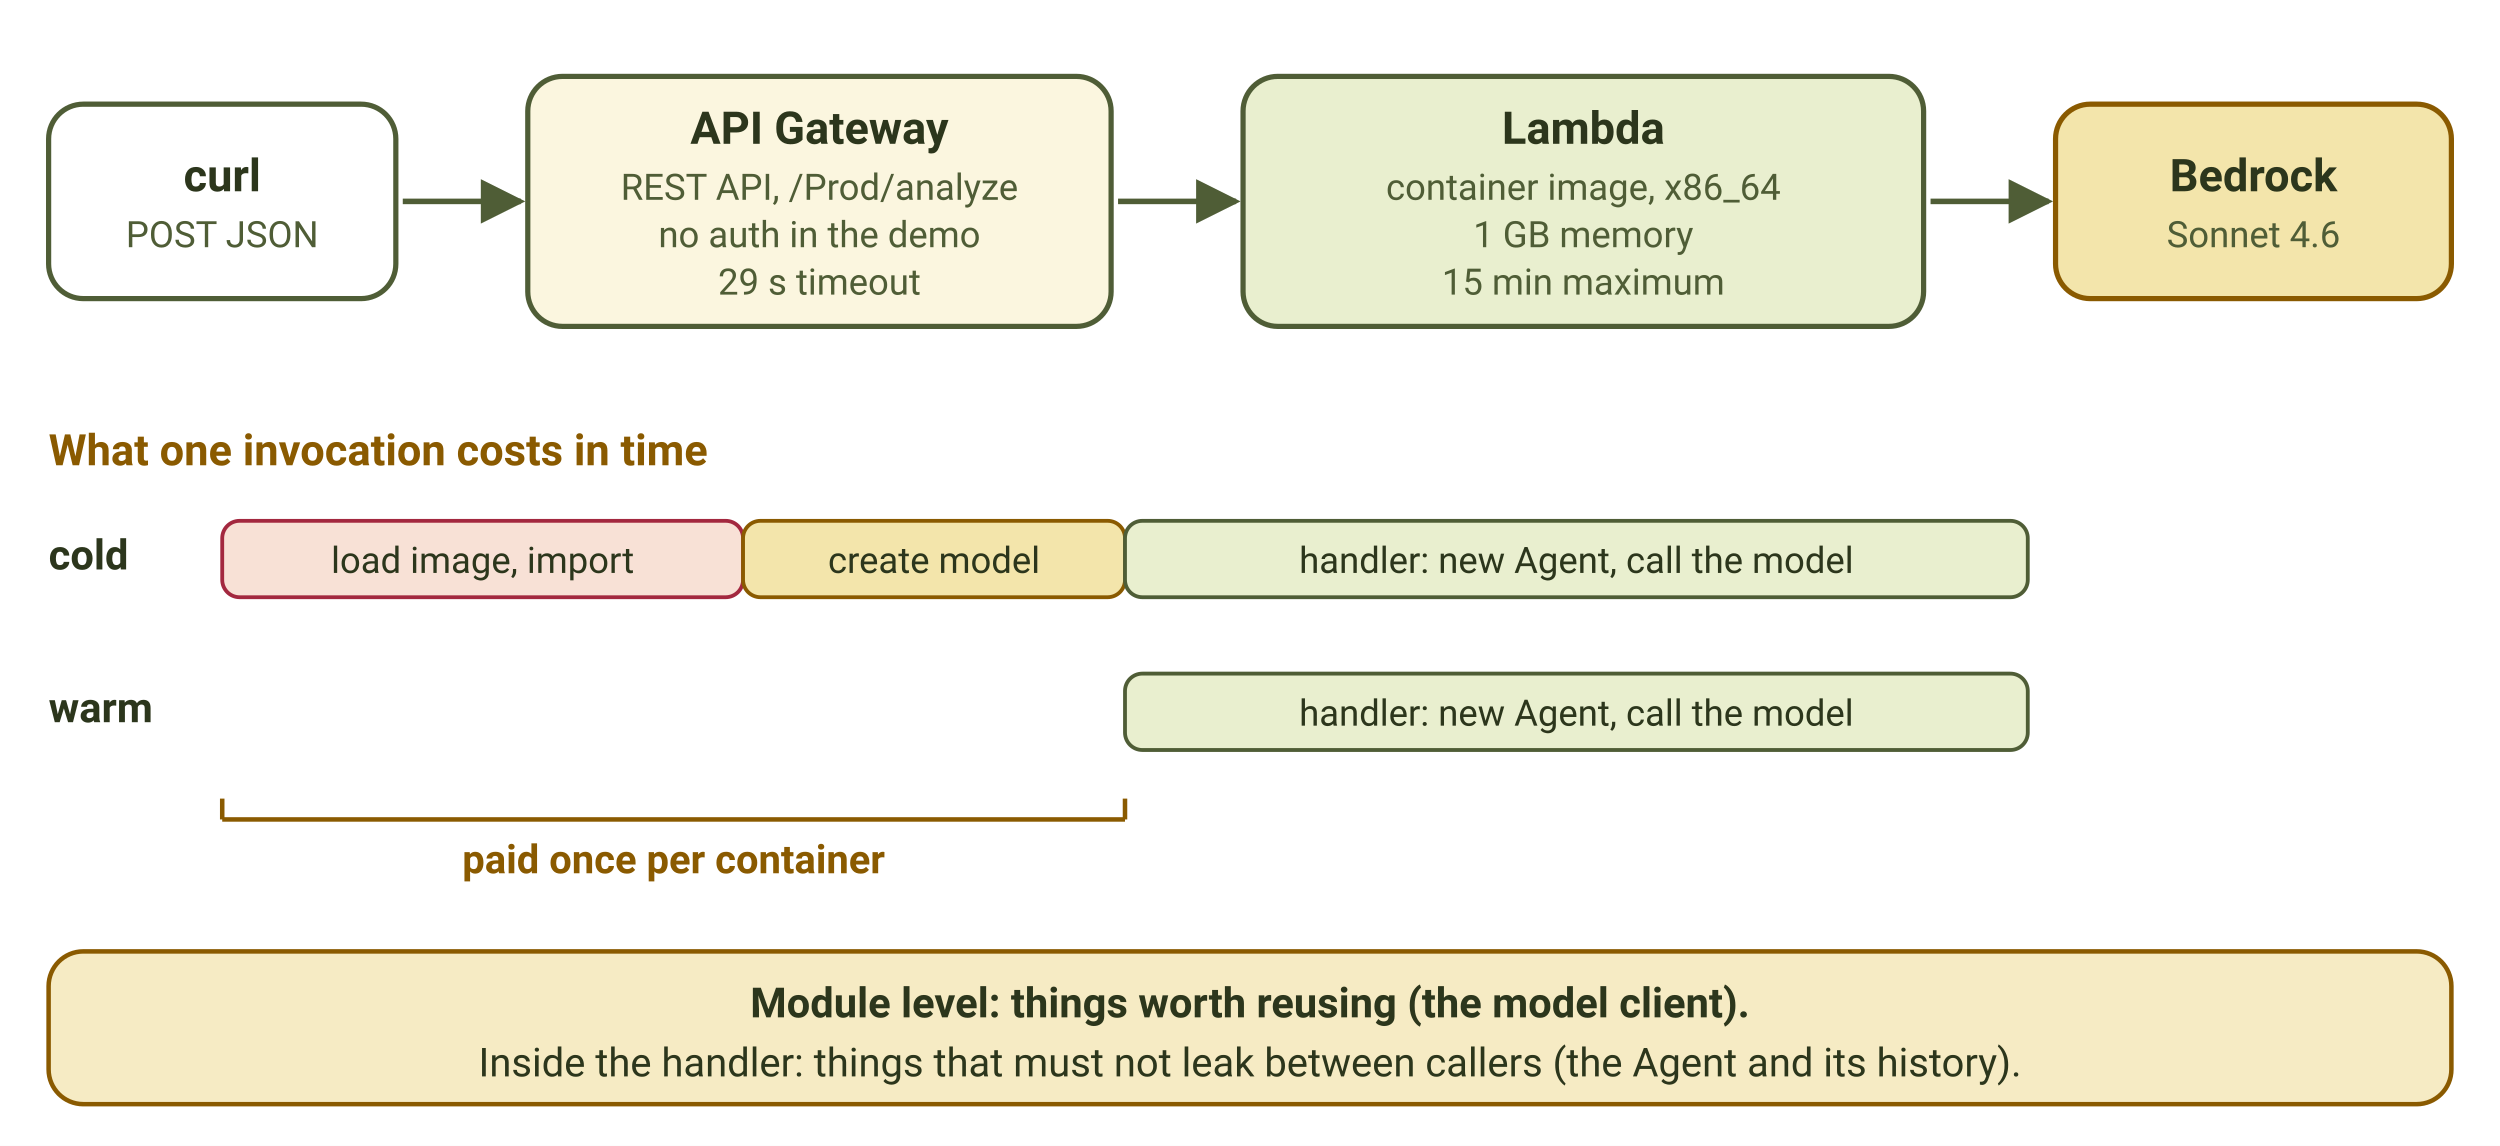
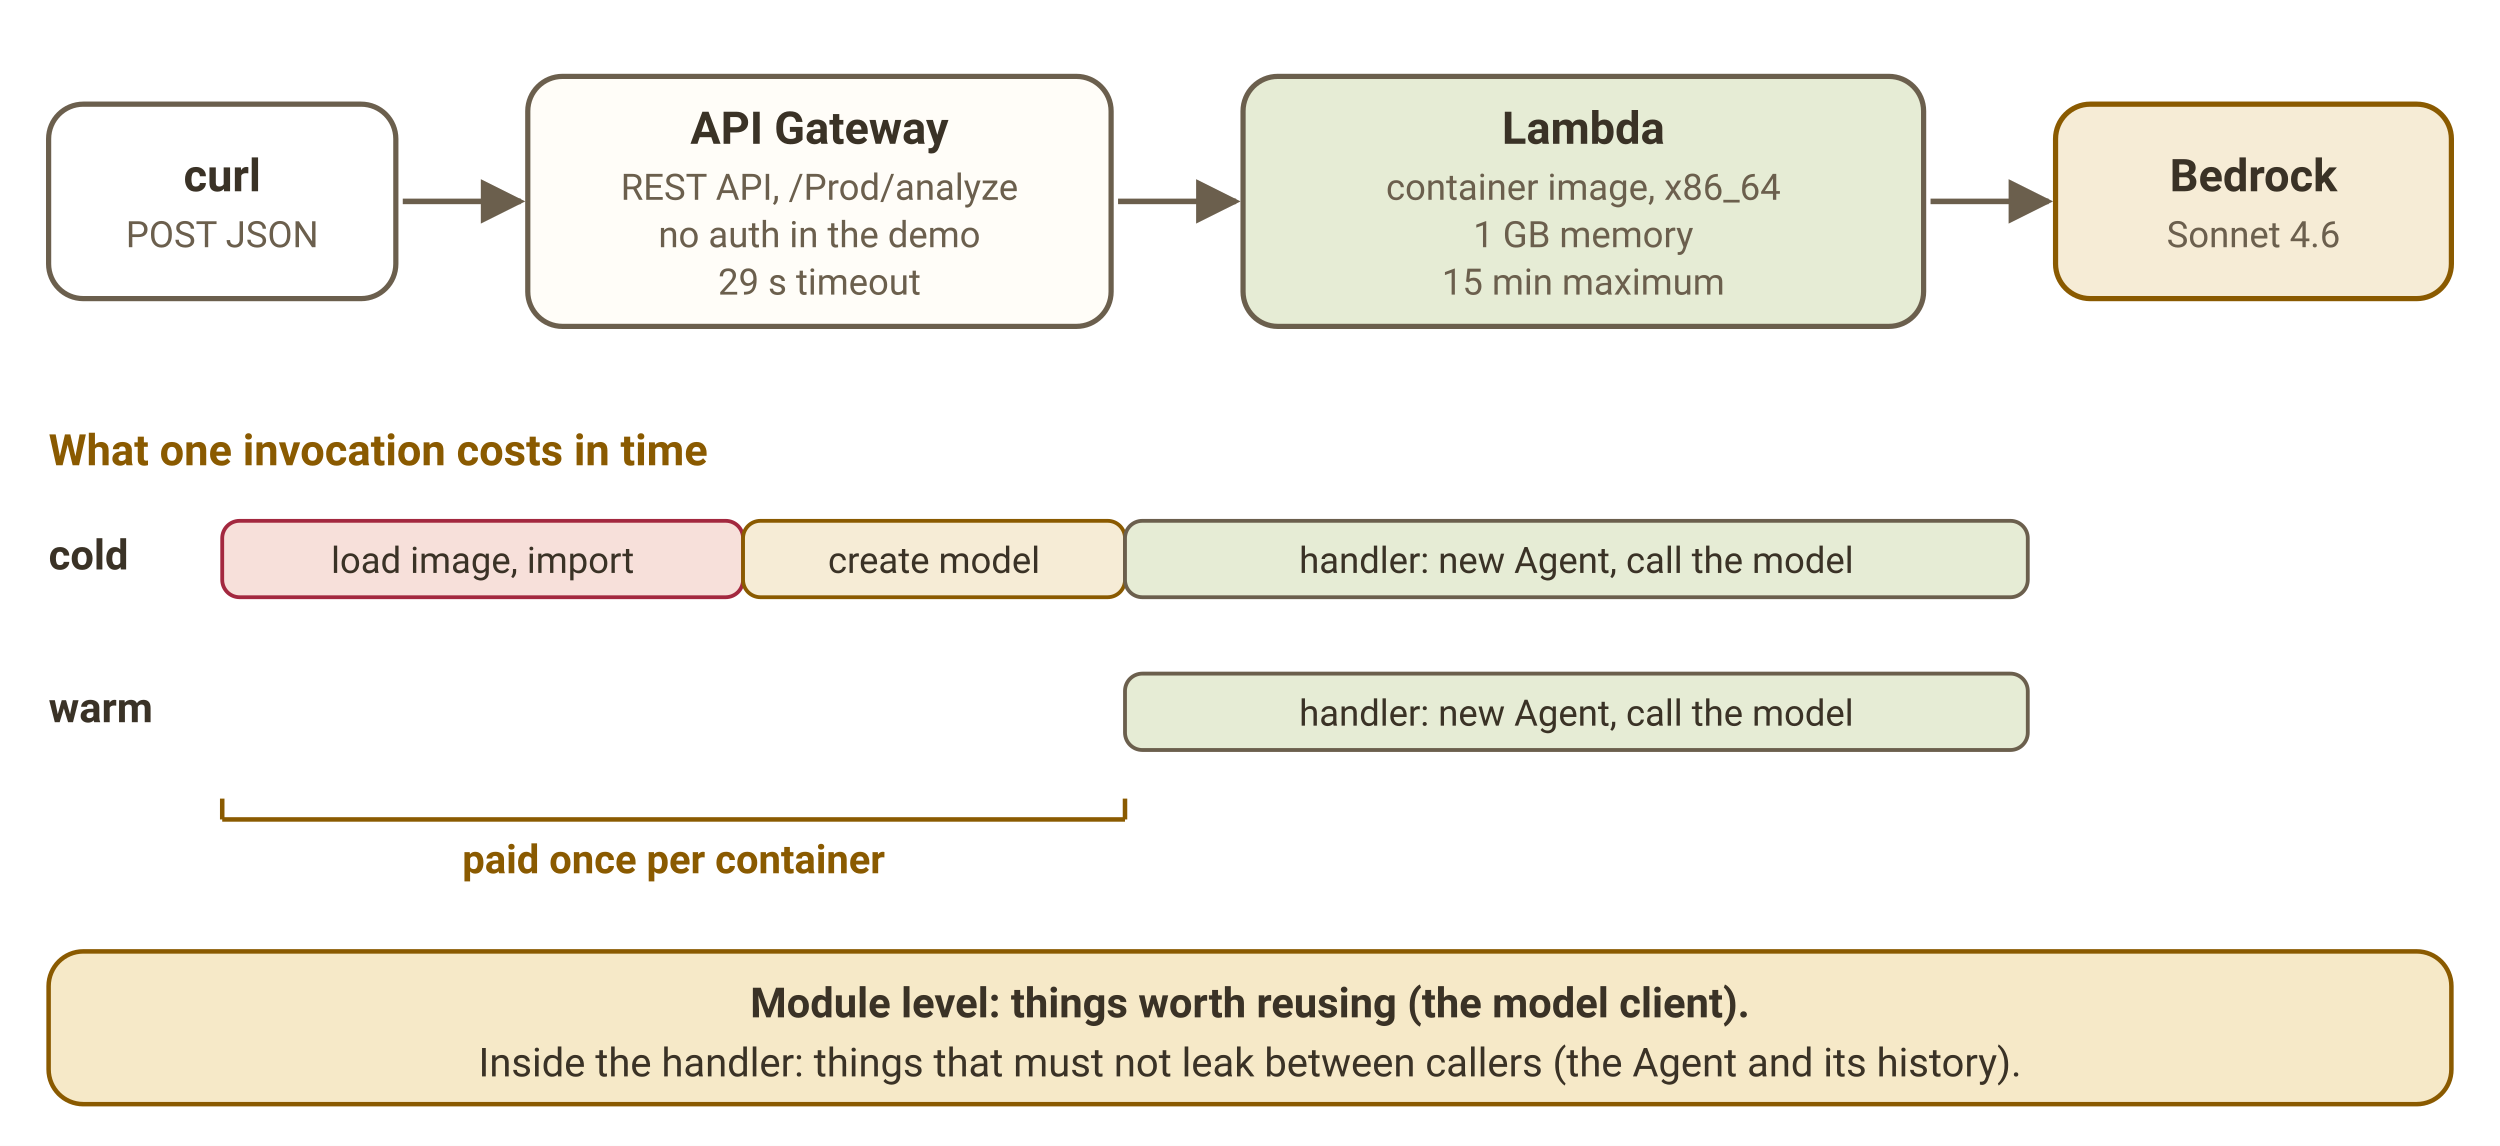
<svg xmlns="http://www.w3.org/2000/svg" viewBox="0 0 720 330" width="720" height="330" font-family="system-ui, -apple-system, 'Segoe UI', Roboto, Helvetica, Arial, sans-serif" role="img">
  <defs>
    <marker id="ah-4f5d36" viewBox="0 0 10 10" refX="9" refY="5" markerWidth="8" markerHeight="8" orient="auto-start-reverse">
-       <path d="M0 0 L10 5 L0 10 z" fill="#4f5d36" />
+       <path d="M0 0 L10 5 L0 10 z" fill="#6b5f4d" />
    </marker>
  </defs>
  <rect width="720" height="330" fill="#ffffff" />
-   <rect x="14" y="30" width="100" height="56" rx="10" fill="#ffffff" stroke="#4f5d36" stroke-width="1.5" />
-   <text x="64" y="55.075" font-size="13" font-weight="700" fill="#2c361c" text-anchor="middle">curl</text>
-   <text x="64" y="71.195" font-size="10.5" font-weight="400" fill="#4f5d36" text-anchor="middle">POST JSON</text>
-   <line x1="116" y1="58" x2="150" y2="58" stroke="#4f5d36" stroke-width="1.6" marker-end="url(#ah-4f5d36)" />
-   <rect x="152" y="22" width="168" height="72" rx="10" fill="#fbf6df" stroke="#4f5d36" stroke-width="1.5" />
-   <text x="236" y="41.425" font-size="13" font-weight="700" fill="#2c361c" text-anchor="middle">API Gateway</text>
-   <text x="236" y="57.545" font-size="10.5" font-weight="400" fill="#4f5d36" text-anchor="middle">REST API, /Prod/analyze</text>
-   <text x="236" y="71.195" font-size="10.5" font-weight="400" fill="#4f5d36" text-anchor="middle">no auth in the demo</text>
-   <text x="236" y="84.845" font-size="10.5" font-weight="400" fill="#4f5d36" text-anchor="middle">29 s timeout</text>
-   <line x1="322" y1="58" x2="356" y2="58" stroke="#4f5d36" stroke-width="1.6" marker-end="url(#ah-4f5d36)" />
-   <rect x="358" y="22" width="196" height="72" rx="10" fill="#e9efcf" stroke="#4f5d36" stroke-width="1.5" />
-   <text x="456" y="41.425" font-size="13" font-weight="700" fill="#2c361c" text-anchor="middle">Lambda</text>
-   <text x="456" y="57.545" font-size="10.5" font-weight="400" fill="#4f5d36" text-anchor="middle">container image, x86_64</text>
-   <text x="456" y="71.195" font-size="10.5" font-weight="400" fill="#4f5d36" text-anchor="middle">1 GB memory</text>
-   <text x="456" y="84.845" font-size="10.5" font-weight="400" fill="#4f5d36" text-anchor="middle">15 min maximum</text>
-   <line x1="556" y1="58" x2="590" y2="58" stroke="#4f5d36" stroke-width="1.6" marker-end="url(#ah-4f5d36)" />
-   <rect x="592" y="30" width="114" height="56" rx="10" fill="#f3e5ab" stroke="#8a5a00" stroke-width="1.5" />
-   <text x="649" y="55.075" font-size="13" font-weight="700" fill="#2c361c" text-anchor="middle">Bedrock</text>
-   <text x="649" y="71.195" font-size="10.5" font-weight="400" fill="#4f5d36" text-anchor="middle">Sonnet 4.6</text>
+   <rect x="14" y="30" width="100" height="56" rx="10" fill="#ffffff" stroke="#6b5f4d" stroke-width="1.5" />
+   <text x="64" y="55.075" font-size="13" font-weight="700" fill="#3a3226" text-anchor="middle">curl</text>
+   <text x="64" y="71.195" font-size="10.5" font-weight="400" fill="#6b5f4d" text-anchor="middle">POST JSON</text>
+   <line x1="116" y1="58" x2="150" y2="58" stroke="#6b5f4d" stroke-width="1.6" marker-end="url(#ah-4f5d36)" />
+   <rect x="152" y="22" width="168" height="72" rx="10" fill="#fffdf8" stroke="#6b5f4d" stroke-width="1.5" />
+   <text x="236" y="41.425" font-size="13" font-weight="700" fill="#3a3226" text-anchor="middle">API Gateway</text>
+   <text x="236" y="57.545" font-size="10.5" font-weight="400" fill="#6b5f4d" text-anchor="middle">REST API, /Prod/analyze</text>
+   <text x="236" y="71.195" font-size="10.5" font-weight="400" fill="#6b5f4d" text-anchor="middle">no auth in the demo</text>
+   <text x="236" y="84.845" font-size="10.5" font-weight="400" fill="#6b5f4d" text-anchor="middle">29 s timeout</text>
+   <line x1="322" y1="58" x2="356" y2="58" stroke="#6b5f4d" stroke-width="1.6" marker-end="url(#ah-4f5d36)" />
+   <rect x="358" y="22" width="196" height="72" rx="10" fill="#e6ecd5" stroke="#6b5f4d" stroke-width="1.5" />
+   <text x="456" y="41.425" font-size="13" font-weight="700" fill="#3a3226" text-anchor="middle">Lambda</text>
+   <text x="456" y="57.545" font-size="10.5" font-weight="400" fill="#6b5f4d" text-anchor="middle">container image, x86_64</text>
+   <text x="456" y="71.195" font-size="10.5" font-weight="400" fill="#6b5f4d" text-anchor="middle">1 GB memory</text>
+   <text x="456" y="84.845" font-size="10.5" font-weight="400" fill="#6b5f4d" text-anchor="middle">15 min maximum</text>
+   <line x1="556" y1="58" x2="590" y2="58" stroke="#6b5f4d" stroke-width="1.6" marker-end="url(#ah-4f5d36)" />
+   <rect x="592" y="30" width="114" height="56" rx="10" fill="#f6ecd6" stroke="#8a5a00" stroke-width="1.5" />
+   <text x="649" y="55.075" font-size="13" font-weight="700" fill="#3a3226" text-anchor="middle">Bedrock</text>
+   <text x="649" y="71.195" font-size="10.5" font-weight="400" fill="#6b5f4d" text-anchor="middle">Sonnet 4.6</text>
  <text x="14" y="134" font-size="12.5" font-weight="700" fill="#8a5a00" text-anchor="start">What one invocation costs in time</text>
-   <text x="14" y="164" font-size="12" font-weight="700" fill="#2c361c" text-anchor="start">cold</text>
-   <rect x="64" y="150" width="150" height="22" rx="5" fill="#f8e1d6" stroke="#a3283f" stroke-width="1.1" />
-   <text x="139" y="165" font-size="10.5" font-weight="400" fill="#2c361c" text-anchor="middle">load image, import</text>
-   <rect x="214" y="150" width="110" height="22" rx="5" fill="#f3e5ab" stroke="#8a5a00" stroke-width="1.1" />
-   <text x="269" y="165" font-size="10.5" font-weight="400" fill="#2c361c" text-anchor="middle">create model</text>
-   <rect x="324" y="150" width="260" height="22" rx="5" fill="#e9efcf" stroke="#4f5d36" stroke-width="1.1" />
-   <text x="454" y="165" font-size="10.5" font-weight="400" fill="#2c361c" text-anchor="middle">handler: new Agent, call the model</text>
-   <text x="14" y="208" font-size="12" font-weight="700" fill="#2c361c" text-anchor="start">warm</text>
-   <rect x="324" y="194" width="260" height="22" rx="5" fill="#e9efcf" stroke="#4f5d36" stroke-width="1.1" />
-   <text x="454" y="209" font-size="10.5" font-weight="400" fill="#2c361c" text-anchor="middle">handler: new Agent, call the model</text>
+   <text x="14" y="164" font-size="12" font-weight="700" fill="#3a3226" text-anchor="start">cold</text>
+   <rect x="64" y="150" width="150" height="22" rx="5" fill="#f7e0da" stroke="#a3283f" stroke-width="1.1" />
+   <text x="139" y="165" font-size="10.5" font-weight="400" fill="#3a3226" text-anchor="middle">load image, import</text>
+   <rect x="214" y="150" width="110" height="22" rx="5" fill="#f6ecd6" stroke="#8a5a00" stroke-width="1.1" />
+   <text x="269" y="165" font-size="10.5" font-weight="400" fill="#3a3226" text-anchor="middle">create model</text>
+   <rect x="324" y="150" width="260" height="22" rx="5" fill="#e6ecd5" stroke="#6b5f4d" stroke-width="1.1" />
+   <text x="454" y="165" font-size="10.5" font-weight="400" fill="#3a3226" text-anchor="middle">handler: new Agent, call the model</text>
+   <text x="14" y="208" font-size="12" font-weight="700" fill="#3a3226" text-anchor="start">warm</text>
+   <rect x="324" y="194" width="260" height="22" rx="5" fill="#e6ecd5" stroke="#6b5f4d" stroke-width="1.1" />
+   <text x="454" y="209" font-size="10.5" font-weight="400" fill="#3a3226" text-anchor="middle">handler: new Agent, call the model</text>
  <line x1="64" y1="236" x2="324" y2="236" stroke="#8a5a00" stroke-width="1.3" />
  <line x1="64" y1="236" x2="64" y2="230" stroke="#8a5a00" stroke-width="1.3" />
  <line x1="324" y1="236" x2="324" y2="230" stroke="#8a5a00" stroke-width="1.3" />
  <text x="194" y="251.5" font-size="11.5" font-weight="700" fill="#8a5a00" text-anchor="middle">paid once per container</text>
-   <rect x="14" y="274" width="692" height="44" rx="10" fill="#f6ebc4" stroke="#8a5a00" stroke-width="1.3" />
-   <text x="360" y="293" font-size="12" font-weight="700" fill="#2c361c" text-anchor="middle">Module level: things worth reusing (the model client).</text>
-   <text x="360" y="310" font-size="11.5" font-weight="400" fill="#2c361c" text-anchor="middle">Inside the handler: things that must not leak between callers (the Agent and its history).</text>
+   <rect x="14" y="274" width="692" height="44" rx="10" fill="#f6e9c8" stroke="#8a5a00" stroke-width="1.3" />
+   <text x="360" y="293" font-size="12" font-weight="700" fill="#3a3226" text-anchor="middle">Module level: things worth reusing (the model client).</text>
+   <text x="360" y="310" font-size="11.5" font-weight="400" fill="#3a3226" text-anchor="middle">Inside the handler: things that must not leak between callers (the Agent and its history).</text>
</svg>
